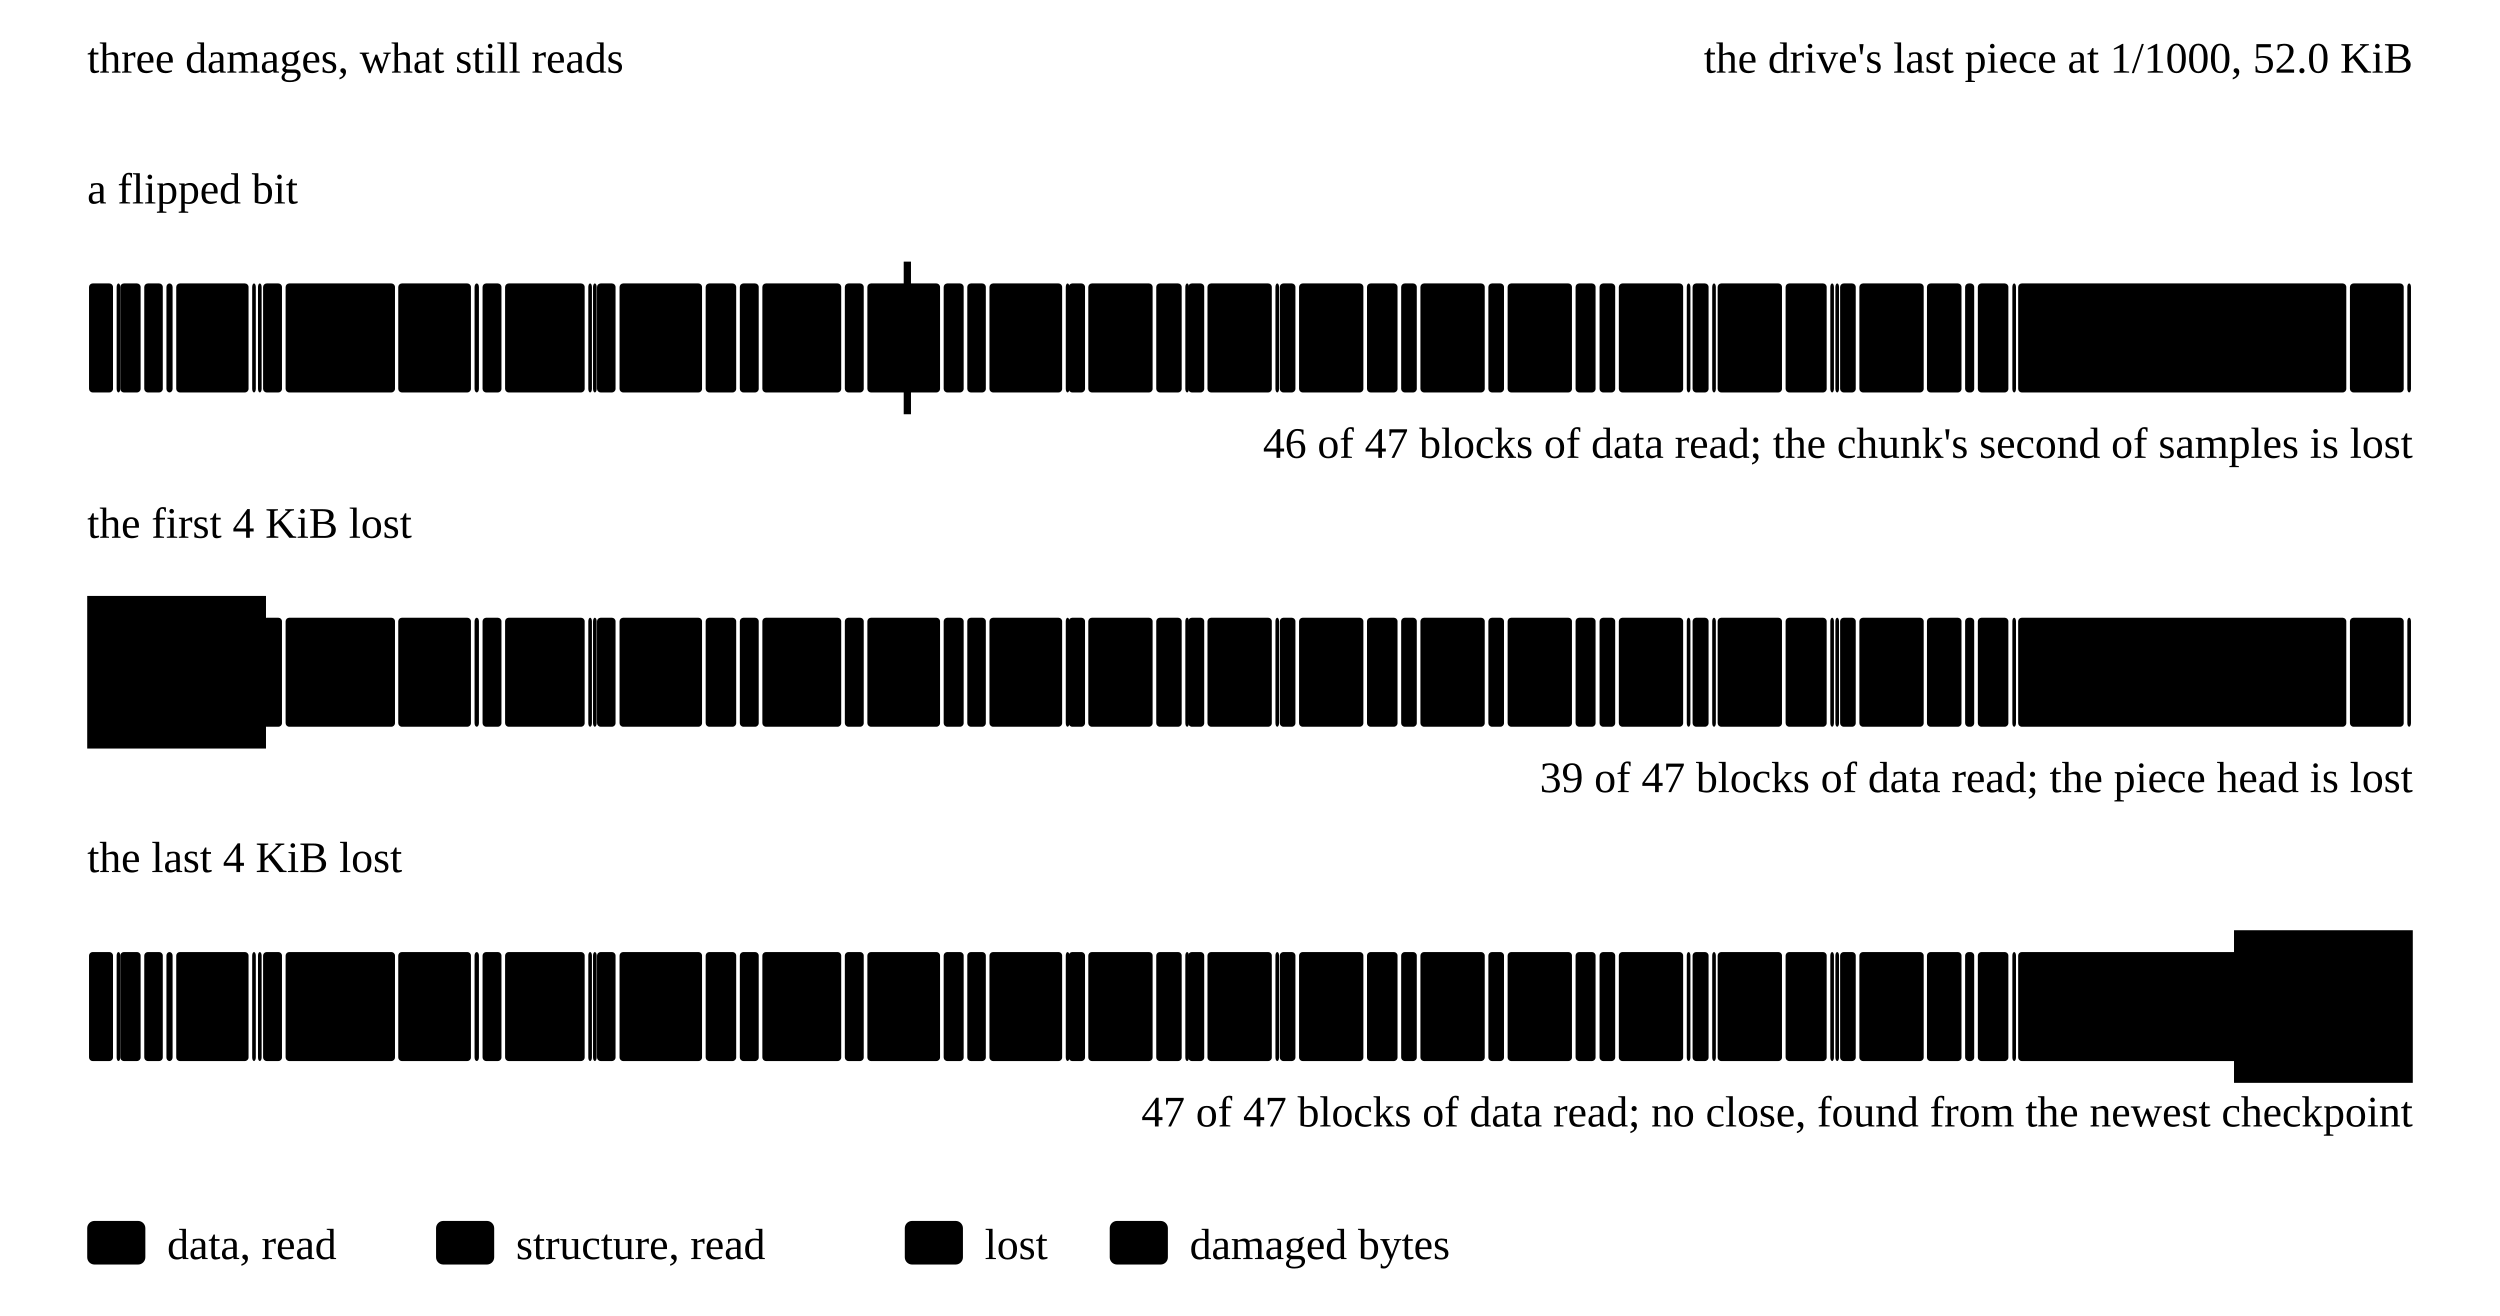
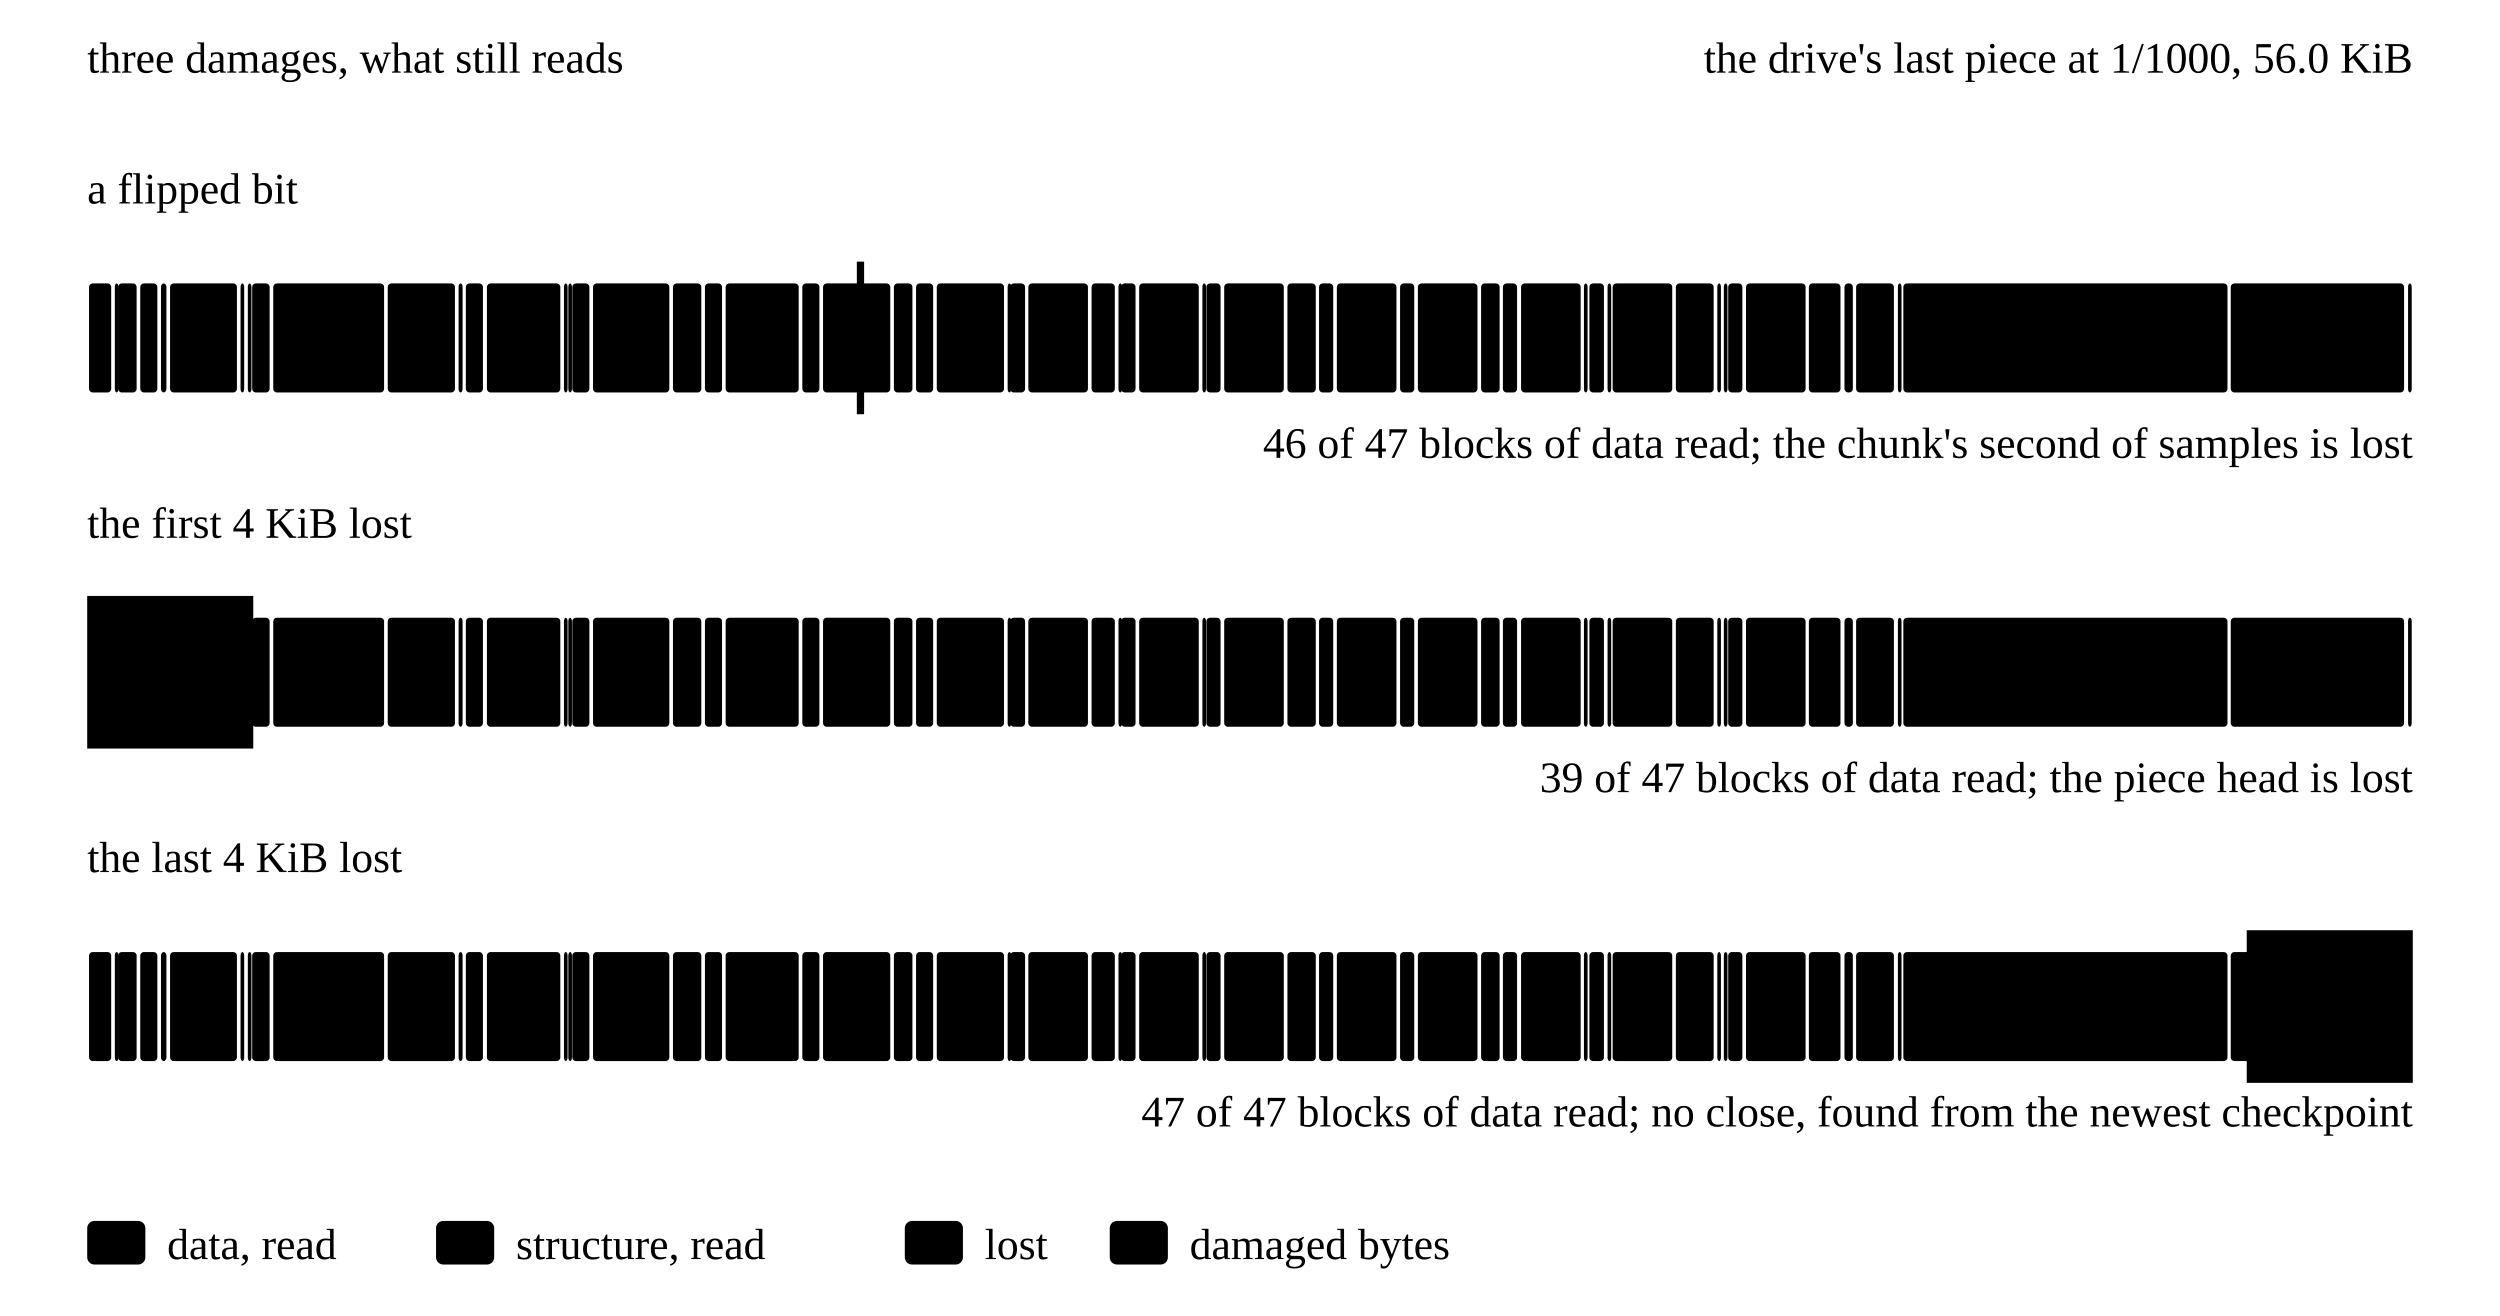
<svg xmlns="http://www.w3.org/2000/svg" class="ww-svg" viewBox="0 0 688 362" width="688" height="362" role="img" aria-label="The drive's last piece three times, each with one damage: a flipped bit costs one chunk; the first 4 KiB lost cost the blocks in them; the last 4 KiB lost cost the tail and the close, and the reader finds the blocks from the newest checkpoint">
  <text x="24.0" y="20.0" text-anchor="start" class="strong">three damages, what still reads</text>
-   <text x="664.0" y="20.0" text-anchor="end" class="soft small">the drive's last piece at 1/1000, 52.0 KiB</text>
+   <text x="664.0" y="20.0" text-anchor="end" class="soft small">the drive's last piece at 1/1000, 56.0 KiB</text>
  <text x="24.0" y="56.0" text-anchor="start" class="small strong">a flipped bit</text>
-   <rect x="24.5" y="78.0" width="6.6" height="30.0" rx="1" class="tint-green" />
-   <rect x="32.1" y="78.0" width="1.0" height="30.0" rx="1" class="tint-purple" />
-   <rect x="33.1" y="78.0" width="5.6" height="30.0" rx="1" class="tint-purple" />
-   <rect x="39.7" y="78.0" width="5.1" height="30.0" rx="1" class="tint-blue" />
-   <rect x="45.8" y="78.0" width="1.7" height="30.0" rx="1" class="tint-purple" />
-   <rect x="48.5" y="78.0" width="19.9" height="30.0" rx="1" class="tint-blue" />
-   <rect x="69.4" y="78.0" width="1.0" height="30.0" rx="1" class="tint-purple" />
-   <rect x="71.0" y="78.0" width="1.0" height="30.0" rx="1" class="tint-purple" />
-   <rect x="72.4" y="78.0" width="5.2" height="30.0" rx="1" class="tint-blue" />
-   <rect x="78.6" y="78.0" width="30.1" height="30.0" rx="1" class="tint-amber" />
-   <rect x="109.6" y="78.0" width="20.0" height="30.0" rx="1" class="tint-blue" />
-   <rect x="130.6" y="78.0" width="1.2" height="30.0" rx="1" class="tint-amber" />
-   <rect x="132.8" y="78.0" width="5.2" height="30.0" rx="1" class="tint-blue" />
-   <rect x="139.0" y="78.0" width="21.9" height="30.0" rx="1" class="tint-blue" />
-   <rect x="161.9" y="78.0" width="1.0" height="30.0" rx="1" class="tint-purple" />
-   <rect x="163.2" y="78.0" width="1.0" height="30.0" rx="1" class="tint-blue" />
-   <rect x="164.3" y="78.0" width="5.1" height="30.0" rx="1" class="tint-blue" />
-   <rect x="170.5" y="78.0" width="22.7" height="30.0" rx="1" class="tint-blue" />
-   <rect x="194.2" y="78.0" width="8.4" height="30.0" rx="1" class="tint-amber" />
-   <rect x="203.6" y="78.0" width="5.2" height="30.0" rx="1" class="tint-blue" />
-   <rect x="209.8" y="78.0" width="21.7" height="30.0" rx="1" class="tint-blue" />
-   <rect x="232.5" y="78.0" width="5.2" height="30.0" rx="1" class="tint-blue" />
-   <rect x="238.7" y="78.0" width="20.0" height="30.0" rx="1" class="faint" />
-   <rect x="259.7" y="78.0" width="5.5" height="30.0" rx="1" class="tint-amber" />
-   <rect x="266.2" y="78.0" width="5.1" height="30.0" rx="1" class="tint-blue" />
-   <rect x="272.3" y="78.0" width="20.0" height="30.0" rx="1" class="tint-blue" />
-   <rect x="293.3" y="78.0" width="1.0" height="30.0" rx="1" class="tint-purple" />
-   <rect x="294.1" y="78.0" width="4.5" height="30.0" rx="1" class="tint-blue" />
-   <rect x="299.5" y="78.0" width="17.7" height="30.0" rx="1" class="tint-blue" />
-   <rect x="318.2" y="78.0" width="7.0" height="30.0" rx="1" class="tint-amber" />
-   <rect x="326.2" y="78.0" width="1.0" height="30.0" rx="1" class="tint-purple" />
-   <rect x="327.0" y="78.0" width="4.4" height="30.0" rx="1" class="tint-blue" />
-   <rect x="332.3" y="78.0" width="17.7" height="30.0" rx="1" class="tint-blue" />
-   <rect x="351.0" y="78.0" width="1.0" height="30.0" rx="1" class="tint-blue" />
-   <rect x="352.2" y="78.0" width="4.3" height="30.0" rx="1" class="tint-blue" />
-   <rect x="357.5" y="78.0" width="17.7" height="30.0" rx="1" class="tint-blue" />
-   <rect x="376.2" y="78.0" width="8.4" height="30.0" rx="1" class="tint-amber" />
-   <rect x="385.6" y="78.0" width="4.3" height="30.0" rx="1" class="tint-blue" />
-   <rect x="390.9" y="78.0" width="17.7" height="30.0" rx="1" class="tint-blue" />
-   <rect x="409.6" y="78.0" width="4.3" height="30.0" rx="1" class="tint-blue" />
-   <rect x="414.9" y="78.0" width="17.7" height="30.0" rx="1" class="tint-blue" />
-   <rect x="433.6" y="78.0" width="5.5" height="30.0" rx="1" class="tint-amber" />
-   <rect x="440.2" y="78.0" width="4.3" height="30.0" rx="1" class="tint-blue" />
-   <rect x="445.5" y="78.0" width="17.7" height="30.0" rx="1" class="tint-blue" />
-   <rect x="464.2" y="78.0" width="1.0" height="30.0" rx="1" class="tint-purple" />
-   <rect x="465.8" y="78.0" width="4.4" height="30.0" rx="1" class="tint-blue" />
-   <rect x="471.2" y="78.0" width="1.0" height="30.0" rx="1" class="tint-purple" />
-   <rect x="472.7" y="78.0" width="17.7" height="30.0" rx="1" class="tint-blue" />
-   <rect x="491.4" y="78.0" width="11.3" height="30.0" rx="1" class="tint-amber" />
-   <rect x="503.7" y="78.0" width="1.0" height="30.0" rx="1" class="tint-purple" />
-   <rect x="505.1" y="78.0" width="1.0" height="30.0" rx="1" class="tint-purple" />
-   <rect x="506.4" y="78.0" width="4.3" height="30.0" rx="1" class="tint-blue" />
-   <rect x="511.7" y="78.0" width="17.7" height="30.0" rx="1" class="tint-blue" />
-   <rect x="530.3" y="78.0" width="9.5" height="30.0" rx="1" class="tint-teal" />
-   <rect x="540.8" y="78.0" width="2.5" height="30.0" rx="1" class="tint-teal" />
-   <rect x="544.3" y="78.0" width="8.4" height="30.0" rx="1" class="tint-amber" />
-   <rect x="553.8" y="78.0" width="1.0" height="30.0" rx="1" class="tint-teal" />
-   <rect x="555.4" y="78.0" width="90.3" height="30.0" rx="1" class="tint-green" />
-   <rect x="646.7" y="78.0" width="14.8" height="30.0" rx="1" class="tint-green" />
-   <rect x="662.5" y="78.0" width="1.0" height="30.0" rx="1" class="tint-green" />
-   <rect x="248.7" y="72.0" width="2.0" height="42.0" rx="0" class="tint-accent" />
-   <path d="M248.7 68.0 V114.0" class="accent-line" />
-   <text x="252.7" y="66.0" text-anchor="start" class="small accent" />
+   <rect x="24.5" y="78.0" width="6.1" height="30.0" rx="1" class="tint-green" />
+   <rect x="31.6" y="78.0" width="1.0" height="30.0" rx="1" class="tint-purple" />
+   <rect x="32.5" y="78.0" width="5.1" height="30.0" rx="1" class="tint-purple" />
+   <rect x="38.6" y="78.0" width="4.7" height="30.0" rx="1" class="tint-blue" />
+   <rect x="44.3" y="78.0" width="1.5" height="30.0" rx="1" class="tint-purple" />
+   <rect x="46.8" y="78.0" width="18.4" height="30.0" rx="1" class="tint-blue" />
+   <rect x="66.2" y="78.0" width="1.0" height="30.0" rx="1" class="tint-purple" />
+   <rect x="68.2" y="78.0" width="1.0" height="30.0" rx="1" class="tint-purple" />
+   <rect x="69.4" y="78.0" width="4.8" height="30.0" rx="1" class="tint-blue" />
+   <rect x="75.2" y="78.0" width="30.5" height="30.0" rx="1" class="tint-amber" />
+   <rect x="106.7" y="78.0" width="18.5" height="30.0" rx="1" class="tint-blue" />
+   <rect x="126.2" y="78.0" width="1.1" height="30.0" rx="1" class="tint-amber" />
+   <rect x="128.2" y="78.0" width="4.7" height="30.0" rx="1" class="tint-blue" />
+   <rect x="134.0" y="78.0" width="20.2" height="30.0" rx="1" class="tint-blue" />
+   <rect x="155.2" y="78.0" width="1.0" height="30.0" rx="1" class="tint-purple" />
+   <rect x="156.4" y="78.0" width="1.0" height="30.0" rx="1" class="tint-blue" />
+   <rect x="157.5" y="78.0" width="4.7" height="30.0" rx="1" class="tint-blue" />
+   <rect x="163.2" y="78.0" width="21.0" height="30.0" rx="1" class="tint-blue" />
+   <rect x="185.2" y="78.0" width="7.8" height="30.0" rx="1" class="tint-amber" />
+   <rect x="194.0" y="78.0" width="4.7" height="30.0" rx="1" class="tint-blue" />
+   <rect x="199.7" y="78.0" width="20.1" height="30.0" rx="1" class="tint-blue" />
+   <rect x="220.8" y="78.0" width="4.7" height="30.0" rx="1" class="tint-blue" />
+   <rect x="226.5" y="78.0" width="18.5" height="30.0" rx="1" class="faint" />
+   <rect x="246.0" y="78.0" width="5.1" height="30.0" rx="1" class="tint-amber" />
+   <rect x="252.1" y="78.0" width="4.7" height="30.0" rx="1" class="tint-blue" />
+   <rect x="257.8" y="78.0" width="18.5" height="30.0" rx="1" class="tint-blue" />
+   <rect x="277.3" y="78.0" width="1.0" height="30.0" rx="1" class="tint-purple" />
+   <rect x="278.0" y="78.0" width="4.1" height="30.0" rx="1" class="tint-blue" />
+   <rect x="283.0" y="78.0" width="16.4" height="30.0" rx="1" class="tint-blue" />
+   <rect x="300.4" y="78.0" width="6.4" height="30.0" rx="1" class="tint-amber" />
+   <rect x="307.8" y="78.0" width="1.0" height="30.0" rx="1" class="tint-purple" />
+   <rect x="308.5" y="78.0" width="4.0" height="30.0" rx="1" class="tint-blue" />
+   <rect x="313.5" y="78.0" width="16.4" height="30.0" rx="1" class="tint-blue" />
+   <rect x="330.9" y="78.0" width="1.0" height="30.0" rx="1" class="tint-blue" />
+   <rect x="332.0" y="78.0" width="3.9" height="30.0" rx="1" class="tint-blue" />
+   <rect x="336.9" y="78.0" width="16.4" height="30.0" rx="1" class="tint-blue" />
+   <rect x="354.3" y="78.0" width="7.8" height="30.0" rx="1" class="tint-amber" />
+   <rect x="363.0" y="78.0" width="3.9" height="30.0" rx="1" class="tint-blue" />
+   <rect x="367.9" y="78.0" width="16.4" height="30.0" rx="1" class="tint-blue" />
+   <rect x="385.3" y="78.0" width="3.9" height="30.0" rx="1" class="tint-blue" />
+   <rect x="390.2" y="78.0" width="16.4" height="30.0" rx="1" class="tint-blue" />
+   <rect x="407.6" y="78.0" width="5.1" height="30.0" rx="1" class="tint-amber" />
+   <rect x="413.6" y="78.0" width="3.9" height="30.0" rx="1" class="tint-blue" />
+   <rect x="418.6" y="78.0" width="16.4" height="30.0" rx="1" class="tint-blue" />
+   <rect x="435.9" y="78.0" width="1.0" height="30.0" rx="1" class="tint-purple" />
+   <rect x="437.4" y="78.0" width="4.0" height="30.0" rx="1" class="tint-blue" />
+   <rect x="442.4" y="78.0" width="1.0" height="30.0" rx="1" class="tint-purple" />
+   <rect x="443.8" y="78.0" width="16.4" height="30.0" rx="1" class="tint-blue" />
+   <rect x="461.2" y="78.0" width="10.4" height="30.0" rx="1" class="tint-amber" />
+   <rect x="472.6" y="78.0" width="1.0" height="30.0" rx="1" class="tint-purple" />
+   <rect x="474.4" y="78.0" width="1.0" height="30.0" rx="1" class="tint-purple" />
+   <rect x="475.6" y="78.0" width="3.9" height="30.0" rx="1" class="tint-blue" />
+   <rect x="480.5" y="78.0" width="16.4" height="30.0" rx="1" class="tint-blue" />
+   <rect x="497.8" y="78.0" width="8.7" height="30.0" rx="1" class="tint-teal" />
+   <rect x="507.6" y="78.0" width="2.3" height="30.0" rx="1" class="tint-teal" />
+   <rect x="510.8" y="78.0" width="10.4" height="30.0" rx="1" class="tint-amber" />
+   <rect x="522.3" y="78.0" width="1.0" height="30.0" rx="1" class="tint-teal" />
+   <rect x="523.8" y="78.0" width="89.2" height="30.0" rx="1" class="tint-green" />
+   <rect x="613.9" y="78.0" width="47.7" height="30.0" rx="1" class="tint-green" />
+   <rect x="662.7" y="78.0" width="1.0" height="30.0" rx="1" class="tint-green" />
+   <rect x="235.8" y="72.0" width="2.0" height="42.0" rx="0" class="tint-accent" />
+   <path d="M235.8 68.0 V114.0" class="accent-line" />
+   <text x="239.8" y="66.0" text-anchor="start" class="small accent" />
  <text x="664.0" y="126.0" text-anchor="end" class="small">46 of 47 blocks of data read; the chunk's second of samples is lost</text>
  <text x="24.0" y="148.0" text-anchor="start" class="small strong">the first 4 KiB lost</text>
-   <rect x="24.5" y="170.0" width="6.6" height="30.0" rx="1" class="faint" />
-   <rect x="32.1" y="170.0" width="1.0" height="30.0" rx="1" class="faint" />
-   <rect x="33.1" y="170.0" width="5.6" height="30.0" rx="1" class="faint" />
-   <rect x="39.7" y="170.0" width="5.1" height="30.0" rx="1" class="faint" />
-   <rect x="45.8" y="170.0" width="1.7" height="30.0" rx="1" class="faint" />
-   <rect x="48.5" y="170.0" width="19.9" height="30.0" rx="1" class="faint" />
-   <rect x="69.4" y="170.0" width="1.0" height="30.0" rx="1" class="faint" />
-   <rect x="71.0" y="170.0" width="1.0" height="30.0" rx="1" class="faint" />
-   <rect x="72.4" y="170.0" width="5.2" height="30.0" rx="1" class="faint" />
-   <rect x="78.6" y="170.0" width="30.1" height="30.0" rx="1" class="tint-amber" />
-   <rect x="109.6" y="170.0" width="20.0" height="30.0" rx="1" class="tint-blue" />
-   <rect x="130.6" y="170.0" width="1.2" height="30.0" rx="1" class="tint-amber" />
-   <rect x="132.8" y="170.0" width="5.2" height="30.0" rx="1" class="tint-blue" />
-   <rect x="139.0" y="170.0" width="21.9" height="30.0" rx="1" class="tint-blue" />
-   <rect x="161.9" y="170.0" width="1.0" height="30.0" rx="1" class="tint-purple" />
-   <rect x="163.2" y="170.0" width="1.0" height="30.0" rx="1" class="tint-blue" />
-   <rect x="164.3" y="170.0" width="5.1" height="30.0" rx="1" class="tint-blue" />
-   <rect x="170.5" y="170.0" width="22.7" height="30.0" rx="1" class="tint-blue" />
-   <rect x="194.2" y="170.0" width="8.4" height="30.0" rx="1" class="tint-amber" />
-   <rect x="203.6" y="170.0" width="5.2" height="30.0" rx="1" class="tint-blue" />
-   <rect x="209.8" y="170.0" width="21.7" height="30.0" rx="1" class="tint-blue" />
-   <rect x="232.5" y="170.0" width="5.2" height="30.0" rx="1" class="tint-blue" />
-   <rect x="238.7" y="170.0" width="20.0" height="30.0" rx="1" class="tint-blue" />
-   <rect x="259.7" y="170.0" width="5.5" height="30.0" rx="1" class="tint-amber" />
-   <rect x="266.2" y="170.0" width="5.1" height="30.0" rx="1" class="tint-blue" />
-   <rect x="272.3" y="170.0" width="20.0" height="30.0" rx="1" class="tint-blue" />
-   <rect x="293.3" y="170.0" width="1.0" height="30.0" rx="1" class="tint-purple" />
-   <rect x="294.1" y="170.0" width="4.5" height="30.0" rx="1" class="tint-blue" />
-   <rect x="299.5" y="170.0" width="17.7" height="30.0" rx="1" class="tint-blue" />
-   <rect x="318.2" y="170.0" width="7.0" height="30.0" rx="1" class="tint-amber" />
-   <rect x="326.2" y="170.0" width="1.0" height="30.0" rx="1" class="tint-purple" />
-   <rect x="327.0" y="170.0" width="4.4" height="30.0" rx="1" class="tint-blue" />
-   <rect x="332.3" y="170.0" width="17.7" height="30.0" rx="1" class="tint-blue" />
-   <rect x="351.0" y="170.0" width="1.0" height="30.0" rx="1" class="tint-blue" />
-   <rect x="352.2" y="170.0" width="4.3" height="30.0" rx="1" class="tint-blue" />
-   <rect x="357.5" y="170.0" width="17.7" height="30.0" rx="1" class="tint-blue" />
-   <rect x="376.2" y="170.0" width="8.4" height="30.0" rx="1" class="tint-amber" />
-   <rect x="385.6" y="170.0" width="4.3" height="30.0" rx="1" class="tint-blue" />
-   <rect x="390.9" y="170.0" width="17.7" height="30.0" rx="1" class="tint-blue" />
-   <rect x="409.6" y="170.0" width="4.3" height="30.0" rx="1" class="tint-blue" />
-   <rect x="414.9" y="170.0" width="17.7" height="30.0" rx="1" class="tint-blue" />
-   <rect x="433.6" y="170.0" width="5.5" height="30.0" rx="1" class="tint-amber" />
-   <rect x="440.2" y="170.0" width="4.3" height="30.0" rx="1" class="tint-blue" />
-   <rect x="445.5" y="170.0" width="17.7" height="30.0" rx="1" class="tint-blue" />
-   <rect x="464.2" y="170.0" width="1.0" height="30.0" rx="1" class="tint-purple" />
-   <rect x="465.8" y="170.0" width="4.4" height="30.0" rx="1" class="tint-blue" />
-   <rect x="471.2" y="170.0" width="1.0" height="30.0" rx="1" class="tint-purple" />
-   <rect x="472.7" y="170.0" width="17.7" height="30.0" rx="1" class="tint-blue" />
-   <rect x="491.4" y="170.0" width="11.3" height="30.0" rx="1" class="tint-amber" />
-   <rect x="503.7" y="170.0" width="1.0" height="30.0" rx="1" class="tint-purple" />
-   <rect x="505.1" y="170.0" width="1.0" height="30.0" rx="1" class="tint-purple" />
-   <rect x="506.4" y="170.0" width="4.3" height="30.0" rx="1" class="tint-blue" />
-   <rect x="511.7" y="170.0" width="17.7" height="30.0" rx="1" class="tint-blue" />
-   <rect x="530.3" y="170.0" width="9.5" height="30.0" rx="1" class="tint-teal" />
-   <rect x="540.8" y="170.0" width="2.5" height="30.0" rx="1" class="tint-teal" />
-   <rect x="544.3" y="170.0" width="8.4" height="30.0" rx="1" class="tint-amber" />
-   <rect x="553.8" y="170.0" width="1.0" height="30.0" rx="1" class="tint-teal" />
-   <rect x="555.4" y="170.0" width="90.3" height="30.0" rx="1" class="tint-green" />
-   <rect x="646.7" y="170.0" width="14.8" height="30.0" rx="1" class="tint-green" />
-   <rect x="662.5" y="170.0" width="1.0" height="30.0" rx="1" class="tint-green" />
-   <rect x="24.0" y="164.0" width="49.2" height="42.0" rx="0" class="tint-accent" />
+   <rect x="24.5" y="170.0" width="6.1" height="30.0" rx="1" class="faint" />
+   <rect x="31.6" y="170.0" width="1.0" height="30.0" rx="1" class="faint" />
+   <rect x="32.5" y="170.0" width="5.1" height="30.0" rx="1" class="faint" />
+   <rect x="38.6" y="170.0" width="4.7" height="30.0" rx="1" class="faint" />
+   <rect x="44.3" y="170.0" width="1.5" height="30.0" rx="1" class="faint" />
+   <rect x="46.8" y="170.0" width="18.4" height="30.0" rx="1" class="faint" />
+   <rect x="66.2" y="170.0" width="1.0" height="30.0" rx="1" class="faint" />
+   <rect x="68.2" y="170.0" width="1.0" height="30.0" rx="1" class="faint" />
+   <rect x="69.4" y="170.0" width="4.8" height="30.0" rx="1" class="faint" />
+   <rect x="75.2" y="170.0" width="30.5" height="30.0" rx="1" class="tint-amber" />
+   <rect x="106.7" y="170.0" width="18.5" height="30.0" rx="1" class="tint-blue" />
+   <rect x="126.2" y="170.0" width="1.1" height="30.0" rx="1" class="tint-amber" />
+   <rect x="128.2" y="170.0" width="4.7" height="30.0" rx="1" class="tint-blue" />
+   <rect x="134.0" y="170.0" width="20.2" height="30.0" rx="1" class="tint-blue" />
+   <rect x="155.2" y="170.0" width="1.0" height="30.0" rx="1" class="tint-purple" />
+   <rect x="156.4" y="170.0" width="1.0" height="30.0" rx="1" class="tint-blue" />
+   <rect x="157.5" y="170.0" width="4.7" height="30.0" rx="1" class="tint-blue" />
+   <rect x="163.2" y="170.0" width="21.0" height="30.0" rx="1" class="tint-blue" />
+   <rect x="185.2" y="170.0" width="7.8" height="30.0" rx="1" class="tint-amber" />
+   <rect x="194.0" y="170.0" width="4.7" height="30.0" rx="1" class="tint-blue" />
+   <rect x="199.7" y="170.0" width="20.1" height="30.0" rx="1" class="tint-blue" />
+   <rect x="220.8" y="170.0" width="4.7" height="30.0" rx="1" class="tint-blue" />
+   <rect x="226.5" y="170.0" width="18.5" height="30.0" rx="1" class="tint-blue" />
+   <rect x="246.0" y="170.0" width="5.1" height="30.0" rx="1" class="tint-amber" />
+   <rect x="252.1" y="170.0" width="4.7" height="30.0" rx="1" class="tint-blue" />
+   <rect x="257.8" y="170.0" width="18.5" height="30.0" rx="1" class="tint-blue" />
+   <rect x="277.3" y="170.0" width="1.0" height="30.0" rx="1" class="tint-purple" />
+   <rect x="278.0" y="170.0" width="4.1" height="30.0" rx="1" class="tint-blue" />
+   <rect x="283.0" y="170.0" width="16.4" height="30.0" rx="1" class="tint-blue" />
+   <rect x="300.4" y="170.0" width="6.4" height="30.0" rx="1" class="tint-amber" />
+   <rect x="307.8" y="170.0" width="1.0" height="30.0" rx="1" class="tint-purple" />
+   <rect x="308.5" y="170.0" width="4.0" height="30.0" rx="1" class="tint-blue" />
+   <rect x="313.5" y="170.0" width="16.4" height="30.0" rx="1" class="tint-blue" />
+   <rect x="330.9" y="170.0" width="1.0" height="30.0" rx="1" class="tint-blue" />
+   <rect x="332.0" y="170.0" width="3.9" height="30.0" rx="1" class="tint-blue" />
+   <rect x="336.9" y="170.0" width="16.4" height="30.0" rx="1" class="tint-blue" />
+   <rect x="354.3" y="170.0" width="7.8" height="30.0" rx="1" class="tint-amber" />
+   <rect x="363.0" y="170.0" width="3.9" height="30.0" rx="1" class="tint-blue" />
+   <rect x="367.9" y="170.0" width="16.4" height="30.0" rx="1" class="tint-blue" />
+   <rect x="385.3" y="170.0" width="3.9" height="30.0" rx="1" class="tint-blue" />
+   <rect x="390.2" y="170.0" width="16.4" height="30.0" rx="1" class="tint-blue" />
+   <rect x="407.6" y="170.0" width="5.1" height="30.0" rx="1" class="tint-amber" />
+   <rect x="413.6" y="170.0" width="3.9" height="30.0" rx="1" class="tint-blue" />
+   <rect x="418.6" y="170.0" width="16.4" height="30.0" rx="1" class="tint-blue" />
+   <rect x="435.9" y="170.0" width="1.0" height="30.0" rx="1" class="tint-purple" />
+   <rect x="437.4" y="170.0" width="4.0" height="30.0" rx="1" class="tint-blue" />
+   <rect x="442.4" y="170.0" width="1.0" height="30.0" rx="1" class="tint-purple" />
+   <rect x="443.8" y="170.0" width="16.4" height="30.0" rx="1" class="tint-blue" />
+   <rect x="461.2" y="170.0" width="10.4" height="30.0" rx="1" class="tint-amber" />
+   <rect x="472.6" y="170.0" width="1.0" height="30.0" rx="1" class="tint-purple" />
+   <rect x="474.4" y="170.0" width="1.0" height="30.0" rx="1" class="tint-purple" />
+   <rect x="475.6" y="170.0" width="3.9" height="30.0" rx="1" class="tint-blue" />
+   <rect x="480.5" y="170.0" width="16.4" height="30.0" rx="1" class="tint-blue" />
+   <rect x="497.8" y="170.0" width="8.7" height="30.0" rx="1" class="tint-teal" />
+   <rect x="507.6" y="170.0" width="2.3" height="30.0" rx="1" class="tint-teal" />
+   <rect x="510.8" y="170.0" width="10.4" height="30.0" rx="1" class="tint-amber" />
+   <rect x="522.3" y="170.0" width="1.0" height="30.0" rx="1" class="tint-teal" />
+   <rect x="523.8" y="170.0" width="89.2" height="30.0" rx="1" class="tint-green" />
+   <rect x="613.9" y="170.0" width="47.7" height="30.0" rx="1" class="tint-green" />
+   <rect x="662.7" y="170.0" width="1.0" height="30.0" rx="1" class="tint-green" />
+   <rect x="24.0" y="164.0" width="45.7" height="42.0" rx="0" class="tint-accent" />
  <path d="M24.0 160.0 V206.0" class="accent-line" />
  <text x="28.0" y="158.0" text-anchor="start" class="small accent" />
  <text x="664.0" y="218.0" text-anchor="end" class="small">39 of 47 blocks of data read; the piece head is lost</text>
  <text x="24.0" y="240.0" text-anchor="start" class="small strong">the last 4 KiB lost</text>
-   <rect x="24.5" y="262.0" width="6.6" height="30.0" rx="1" class="tint-green" />
-   <rect x="32.1" y="262.0" width="1.0" height="30.0" rx="1" class="tint-purple" />
-   <rect x="33.1" y="262.0" width="5.6" height="30.0" rx="1" class="tint-purple" />
-   <rect x="39.7" y="262.0" width="5.1" height="30.0" rx="1" class="tint-blue" />
-   <rect x="45.8" y="262.0" width="1.7" height="30.0" rx="1" class="tint-purple" />
-   <rect x="48.5" y="262.0" width="19.9" height="30.0" rx="1" class="tint-blue" />
-   <rect x="69.4" y="262.0" width="1.0" height="30.0" rx="1" class="tint-purple" />
-   <rect x="71.0" y="262.0" width="1.0" height="30.0" rx="1" class="tint-purple" />
-   <rect x="72.4" y="262.0" width="5.2" height="30.0" rx="1" class="tint-blue" />
-   <rect x="78.6" y="262.0" width="30.1" height="30.0" rx="1" class="tint-amber" />
-   <rect x="109.6" y="262.0" width="20.0" height="30.0" rx="1" class="tint-blue" />
-   <rect x="130.6" y="262.0" width="1.2" height="30.0" rx="1" class="tint-amber" />
-   <rect x="132.8" y="262.0" width="5.2" height="30.0" rx="1" class="tint-blue" />
-   <rect x="139.0" y="262.0" width="21.9" height="30.0" rx="1" class="tint-blue" />
-   <rect x="161.9" y="262.0" width="1.0" height="30.0" rx="1" class="tint-purple" />
-   <rect x="163.2" y="262.0" width="1.0" height="30.0" rx="1" class="tint-blue" />
-   <rect x="164.3" y="262.0" width="5.1" height="30.0" rx="1" class="tint-blue" />
-   <rect x="170.5" y="262.0" width="22.7" height="30.0" rx="1" class="tint-blue" />
-   <rect x="194.2" y="262.0" width="8.4" height="30.0" rx="1" class="tint-amber" />
-   <rect x="203.6" y="262.0" width="5.2" height="30.0" rx="1" class="tint-blue" />
-   <rect x="209.8" y="262.0" width="21.7" height="30.0" rx="1" class="tint-blue" />
-   <rect x="232.5" y="262.0" width="5.2" height="30.0" rx="1" class="tint-blue" />
-   <rect x="238.7" y="262.0" width="20.0" height="30.0" rx="1" class="tint-blue" />
-   <rect x="259.7" y="262.0" width="5.5" height="30.0" rx="1" class="tint-amber" />
-   <rect x="266.2" y="262.0" width="5.1" height="30.0" rx="1" class="tint-blue" />
-   <rect x="272.3" y="262.0" width="20.0" height="30.0" rx="1" class="tint-blue" />
-   <rect x="293.3" y="262.0" width="1.0" height="30.0" rx="1" class="tint-purple" />
-   <rect x="294.1" y="262.0" width="4.5" height="30.0" rx="1" class="tint-blue" />
-   <rect x="299.5" y="262.0" width="17.7" height="30.0" rx="1" class="tint-blue" />
-   <rect x="318.2" y="262.0" width="7.0" height="30.0" rx="1" class="tint-amber" />
-   <rect x="326.2" y="262.0" width="1.0" height="30.0" rx="1" class="tint-purple" />
-   <rect x="327.0" y="262.0" width="4.4" height="30.0" rx="1" class="tint-blue" />
-   <rect x="332.3" y="262.0" width="17.7" height="30.0" rx="1" class="tint-blue" />
-   <rect x="351.0" y="262.0" width="1.0" height="30.0" rx="1" class="tint-blue" />
-   <rect x="352.2" y="262.0" width="4.3" height="30.0" rx="1" class="tint-blue" />
-   <rect x="357.5" y="262.0" width="17.7" height="30.0" rx="1" class="tint-blue" />
-   <rect x="376.2" y="262.0" width="8.4" height="30.0" rx="1" class="tint-amber" />
-   <rect x="385.6" y="262.0" width="4.3" height="30.0" rx="1" class="tint-blue" />
-   <rect x="390.9" y="262.0" width="17.7" height="30.0" rx="1" class="tint-blue" />
-   <rect x="409.6" y="262.0" width="4.3" height="30.0" rx="1" class="tint-blue" />
-   <rect x="414.9" y="262.0" width="17.7" height="30.0" rx="1" class="tint-blue" />
-   <rect x="433.6" y="262.0" width="5.5" height="30.0" rx="1" class="tint-amber" />
-   <rect x="440.2" y="262.0" width="4.3" height="30.0" rx="1" class="tint-blue" />
-   <rect x="445.5" y="262.0" width="17.7" height="30.0" rx="1" class="tint-blue" />
-   <rect x="464.2" y="262.0" width="1.0" height="30.0" rx="1" class="tint-purple" />
-   <rect x="465.8" y="262.0" width="4.4" height="30.0" rx="1" class="tint-blue" />
-   <rect x="471.2" y="262.0" width="1.0" height="30.0" rx="1" class="tint-purple" />
-   <rect x="472.7" y="262.0" width="17.7" height="30.0" rx="1" class="tint-blue" />
-   <rect x="491.4" y="262.0" width="11.3" height="30.0" rx="1" class="tint-amber" />
-   <rect x="503.7" y="262.0" width="1.0" height="30.0" rx="1" class="tint-purple" />
-   <rect x="505.1" y="262.0" width="1.0" height="30.0" rx="1" class="tint-purple" />
-   <rect x="506.4" y="262.0" width="4.3" height="30.0" rx="1" class="tint-blue" />
-   <rect x="511.7" y="262.0" width="17.7" height="30.0" rx="1" class="tint-blue" />
-   <rect x="530.3" y="262.0" width="9.5" height="30.0" rx="1" class="tint-teal" />
-   <rect x="540.8" y="262.0" width="2.5" height="30.0" rx="1" class="tint-teal" />
-   <rect x="544.3" y="262.0" width="8.4" height="30.0" rx="1" class="tint-amber" />
-   <rect x="553.8" y="262.0" width="1.0" height="30.0" rx="1" class="tint-teal" />
-   <rect x="555.4" y="262.0" width="90.3" height="30.0" rx="1" class="faint" />
-   <rect x="646.7" y="262.0" width="14.8" height="30.0" rx="1" class="faint" />
-   <rect x="662.5" y="262.0" width="1.0" height="30.0" rx="1" class="faint" />
-   <rect x="614.8" y="256.0" width="49.2" height="42.0" rx="0" class="tint-accent" />
-   <path d="M614.8 252.0 V298.0" class="accent-line" />
-   <text x="618.8" y="250.0" text-anchor="start" class="small accent" />
+   <rect x="24.5" y="262.0" width="6.1" height="30.0" rx="1" class="tint-green" />
+   <rect x="31.6" y="262.0" width="1.0" height="30.0" rx="1" class="tint-purple" />
+   <rect x="32.5" y="262.0" width="5.1" height="30.0" rx="1" class="tint-purple" />
+   <rect x="38.6" y="262.0" width="4.7" height="30.0" rx="1" class="tint-blue" />
+   <rect x="44.3" y="262.0" width="1.5" height="30.0" rx="1" class="tint-purple" />
+   <rect x="46.8" y="262.0" width="18.4" height="30.0" rx="1" class="tint-blue" />
+   <rect x="66.2" y="262.0" width="1.0" height="30.0" rx="1" class="tint-purple" />
+   <rect x="68.2" y="262.0" width="1.0" height="30.0" rx="1" class="tint-purple" />
+   <rect x="69.4" y="262.0" width="4.8" height="30.0" rx="1" class="tint-blue" />
+   <rect x="75.2" y="262.0" width="30.5" height="30.0" rx="1" class="tint-amber" />
+   <rect x="106.7" y="262.0" width="18.5" height="30.0" rx="1" class="tint-blue" />
+   <rect x="126.2" y="262.0" width="1.1" height="30.0" rx="1" class="tint-amber" />
+   <rect x="128.2" y="262.0" width="4.7" height="30.0" rx="1" class="tint-blue" />
+   <rect x="134.0" y="262.0" width="20.2" height="30.0" rx="1" class="tint-blue" />
+   <rect x="155.2" y="262.0" width="1.0" height="30.0" rx="1" class="tint-purple" />
+   <rect x="156.4" y="262.0" width="1.0" height="30.0" rx="1" class="tint-blue" />
+   <rect x="157.5" y="262.0" width="4.7" height="30.0" rx="1" class="tint-blue" />
+   <rect x="163.2" y="262.0" width="21.0" height="30.0" rx="1" class="tint-blue" />
+   <rect x="185.2" y="262.0" width="7.8" height="30.0" rx="1" class="tint-amber" />
+   <rect x="194.0" y="262.0" width="4.7" height="30.0" rx="1" class="tint-blue" />
+   <rect x="199.7" y="262.0" width="20.1" height="30.0" rx="1" class="tint-blue" />
+   <rect x="220.8" y="262.0" width="4.7" height="30.0" rx="1" class="tint-blue" />
+   <rect x="226.5" y="262.0" width="18.5" height="30.0" rx="1" class="tint-blue" />
+   <rect x="246.0" y="262.0" width="5.1" height="30.0" rx="1" class="tint-amber" />
+   <rect x="252.1" y="262.0" width="4.7" height="30.0" rx="1" class="tint-blue" />
+   <rect x="257.8" y="262.0" width="18.5" height="30.0" rx="1" class="tint-blue" />
+   <rect x="277.3" y="262.0" width="1.0" height="30.0" rx="1" class="tint-purple" />
+   <rect x="278.0" y="262.0" width="4.1" height="30.0" rx="1" class="tint-blue" />
+   <rect x="283.0" y="262.0" width="16.4" height="30.0" rx="1" class="tint-blue" />
+   <rect x="300.4" y="262.0" width="6.4" height="30.0" rx="1" class="tint-amber" />
+   <rect x="307.8" y="262.0" width="1.0" height="30.0" rx="1" class="tint-purple" />
+   <rect x="308.5" y="262.0" width="4.0" height="30.0" rx="1" class="tint-blue" />
+   <rect x="313.5" y="262.0" width="16.4" height="30.0" rx="1" class="tint-blue" />
+   <rect x="330.9" y="262.0" width="1.0" height="30.0" rx="1" class="tint-blue" />
+   <rect x="332.0" y="262.0" width="3.9" height="30.0" rx="1" class="tint-blue" />
+   <rect x="336.9" y="262.0" width="16.4" height="30.0" rx="1" class="tint-blue" />
+   <rect x="354.3" y="262.0" width="7.8" height="30.0" rx="1" class="tint-amber" />
+   <rect x="363.0" y="262.0" width="3.9" height="30.0" rx="1" class="tint-blue" />
+   <rect x="367.9" y="262.0" width="16.4" height="30.0" rx="1" class="tint-blue" />
+   <rect x="385.3" y="262.0" width="3.9" height="30.0" rx="1" class="tint-blue" />
+   <rect x="390.2" y="262.0" width="16.4" height="30.0" rx="1" class="tint-blue" />
+   <rect x="407.6" y="262.0" width="5.1" height="30.0" rx="1" class="tint-amber" />
+   <rect x="413.6" y="262.0" width="3.9" height="30.0" rx="1" class="tint-blue" />
+   <rect x="418.6" y="262.0" width="16.4" height="30.0" rx="1" class="tint-blue" />
+   <rect x="435.9" y="262.0" width="1.0" height="30.0" rx="1" class="tint-purple" />
+   <rect x="437.4" y="262.0" width="4.0" height="30.0" rx="1" class="tint-blue" />
+   <rect x="442.4" y="262.0" width="1.0" height="30.0" rx="1" class="tint-purple" />
+   <rect x="443.8" y="262.0" width="16.4" height="30.0" rx="1" class="tint-blue" />
+   <rect x="461.2" y="262.0" width="10.4" height="30.0" rx="1" class="tint-amber" />
+   <rect x="472.6" y="262.0" width="1.0" height="30.0" rx="1" class="tint-purple" />
+   <rect x="474.4" y="262.0" width="1.0" height="30.0" rx="1" class="tint-purple" />
+   <rect x="475.6" y="262.0" width="3.9" height="30.0" rx="1" class="tint-blue" />
+   <rect x="480.5" y="262.0" width="16.4" height="30.0" rx="1" class="tint-blue" />
+   <rect x="497.8" y="262.0" width="8.7" height="30.0" rx="1" class="tint-teal" />
+   <rect x="507.6" y="262.0" width="2.3" height="30.0" rx="1" class="tint-teal" />
+   <rect x="510.8" y="262.0" width="10.4" height="30.0" rx="1" class="tint-amber" />
+   <rect x="522.3" y="262.0" width="1.0" height="30.0" rx="1" class="tint-teal" />
+   <rect x="523.8" y="262.0" width="89.2" height="30.0" rx="1" class="tint-green" />
+   <rect x="613.9" y="262.0" width="47.7" height="30.0" rx="1" class="faint" />
+   <rect x="662.7" y="262.0" width="1.0" height="30.0" rx="1" class="faint" />
+   <rect x="618.3" y="256.0" width="45.7" height="42.0" rx="0" class="tint-accent" />
+   <path d="M618.3 252.0 V298.0" class="accent-line" />
+   <text x="622.3" y="250.0" text-anchor="start" class="small accent" />
  <text x="664.0" y="310.0" text-anchor="end" class="small">47 of 47 blocks of data read; no close, found from the newest checkpoint</text>
  <rect x="24.0" y="336.0" width="16.0" height="12.0" rx="2" class="tint-blue" />
  <text x="46.0" y="346.5" text-anchor="start" class="small">data, read</text>
  <rect x="120.0" y="336.0" width="16.0" height="12.0" rx="2" class="tint-green" />
  <text x="142.0" y="346.5" text-anchor="start" class="small">structure, read</text>
  <rect x="249.0" y="336.0" width="16.0" height="12.0" rx="2" class="faint" />
  <text x="271.0" y="346.5" text-anchor="start" class="small">lost</text>
  <rect x="305.4" y="336.0" width="16.0" height="12.0" rx="2" class="tint-accent" />
  <text x="327.4" y="346.5" text-anchor="start" class="small">damaged bytes</text>
</svg>
